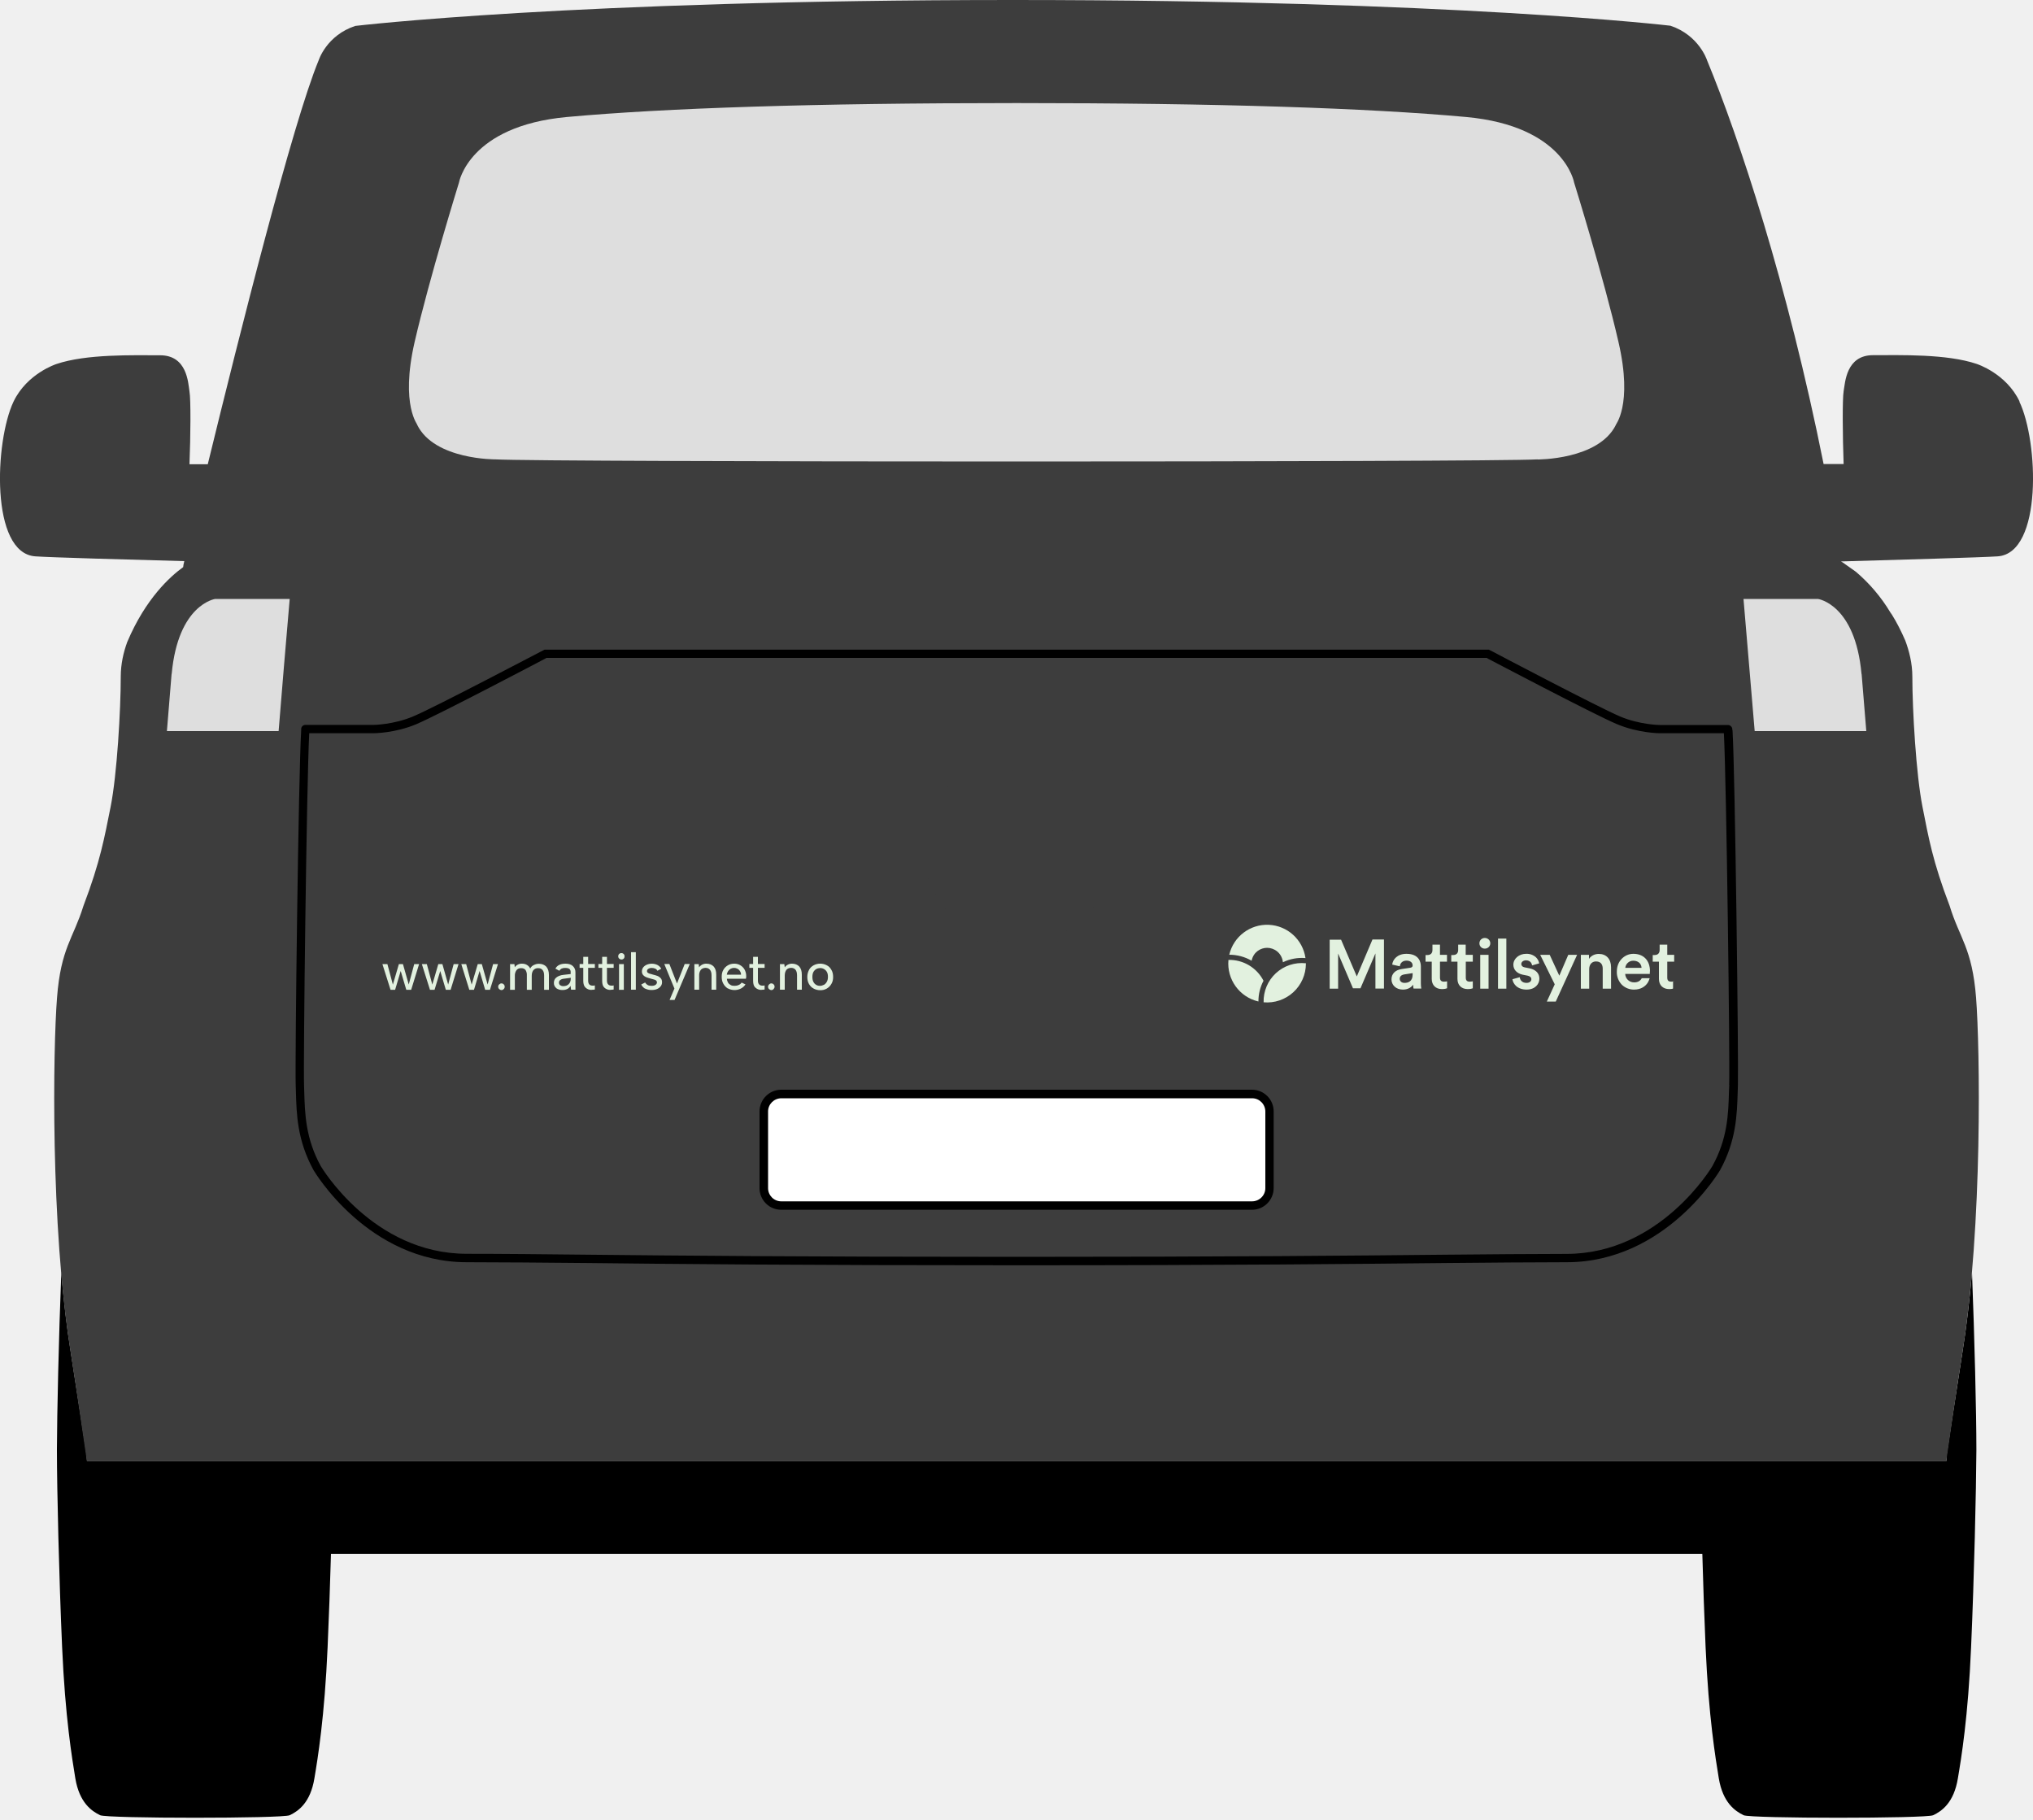
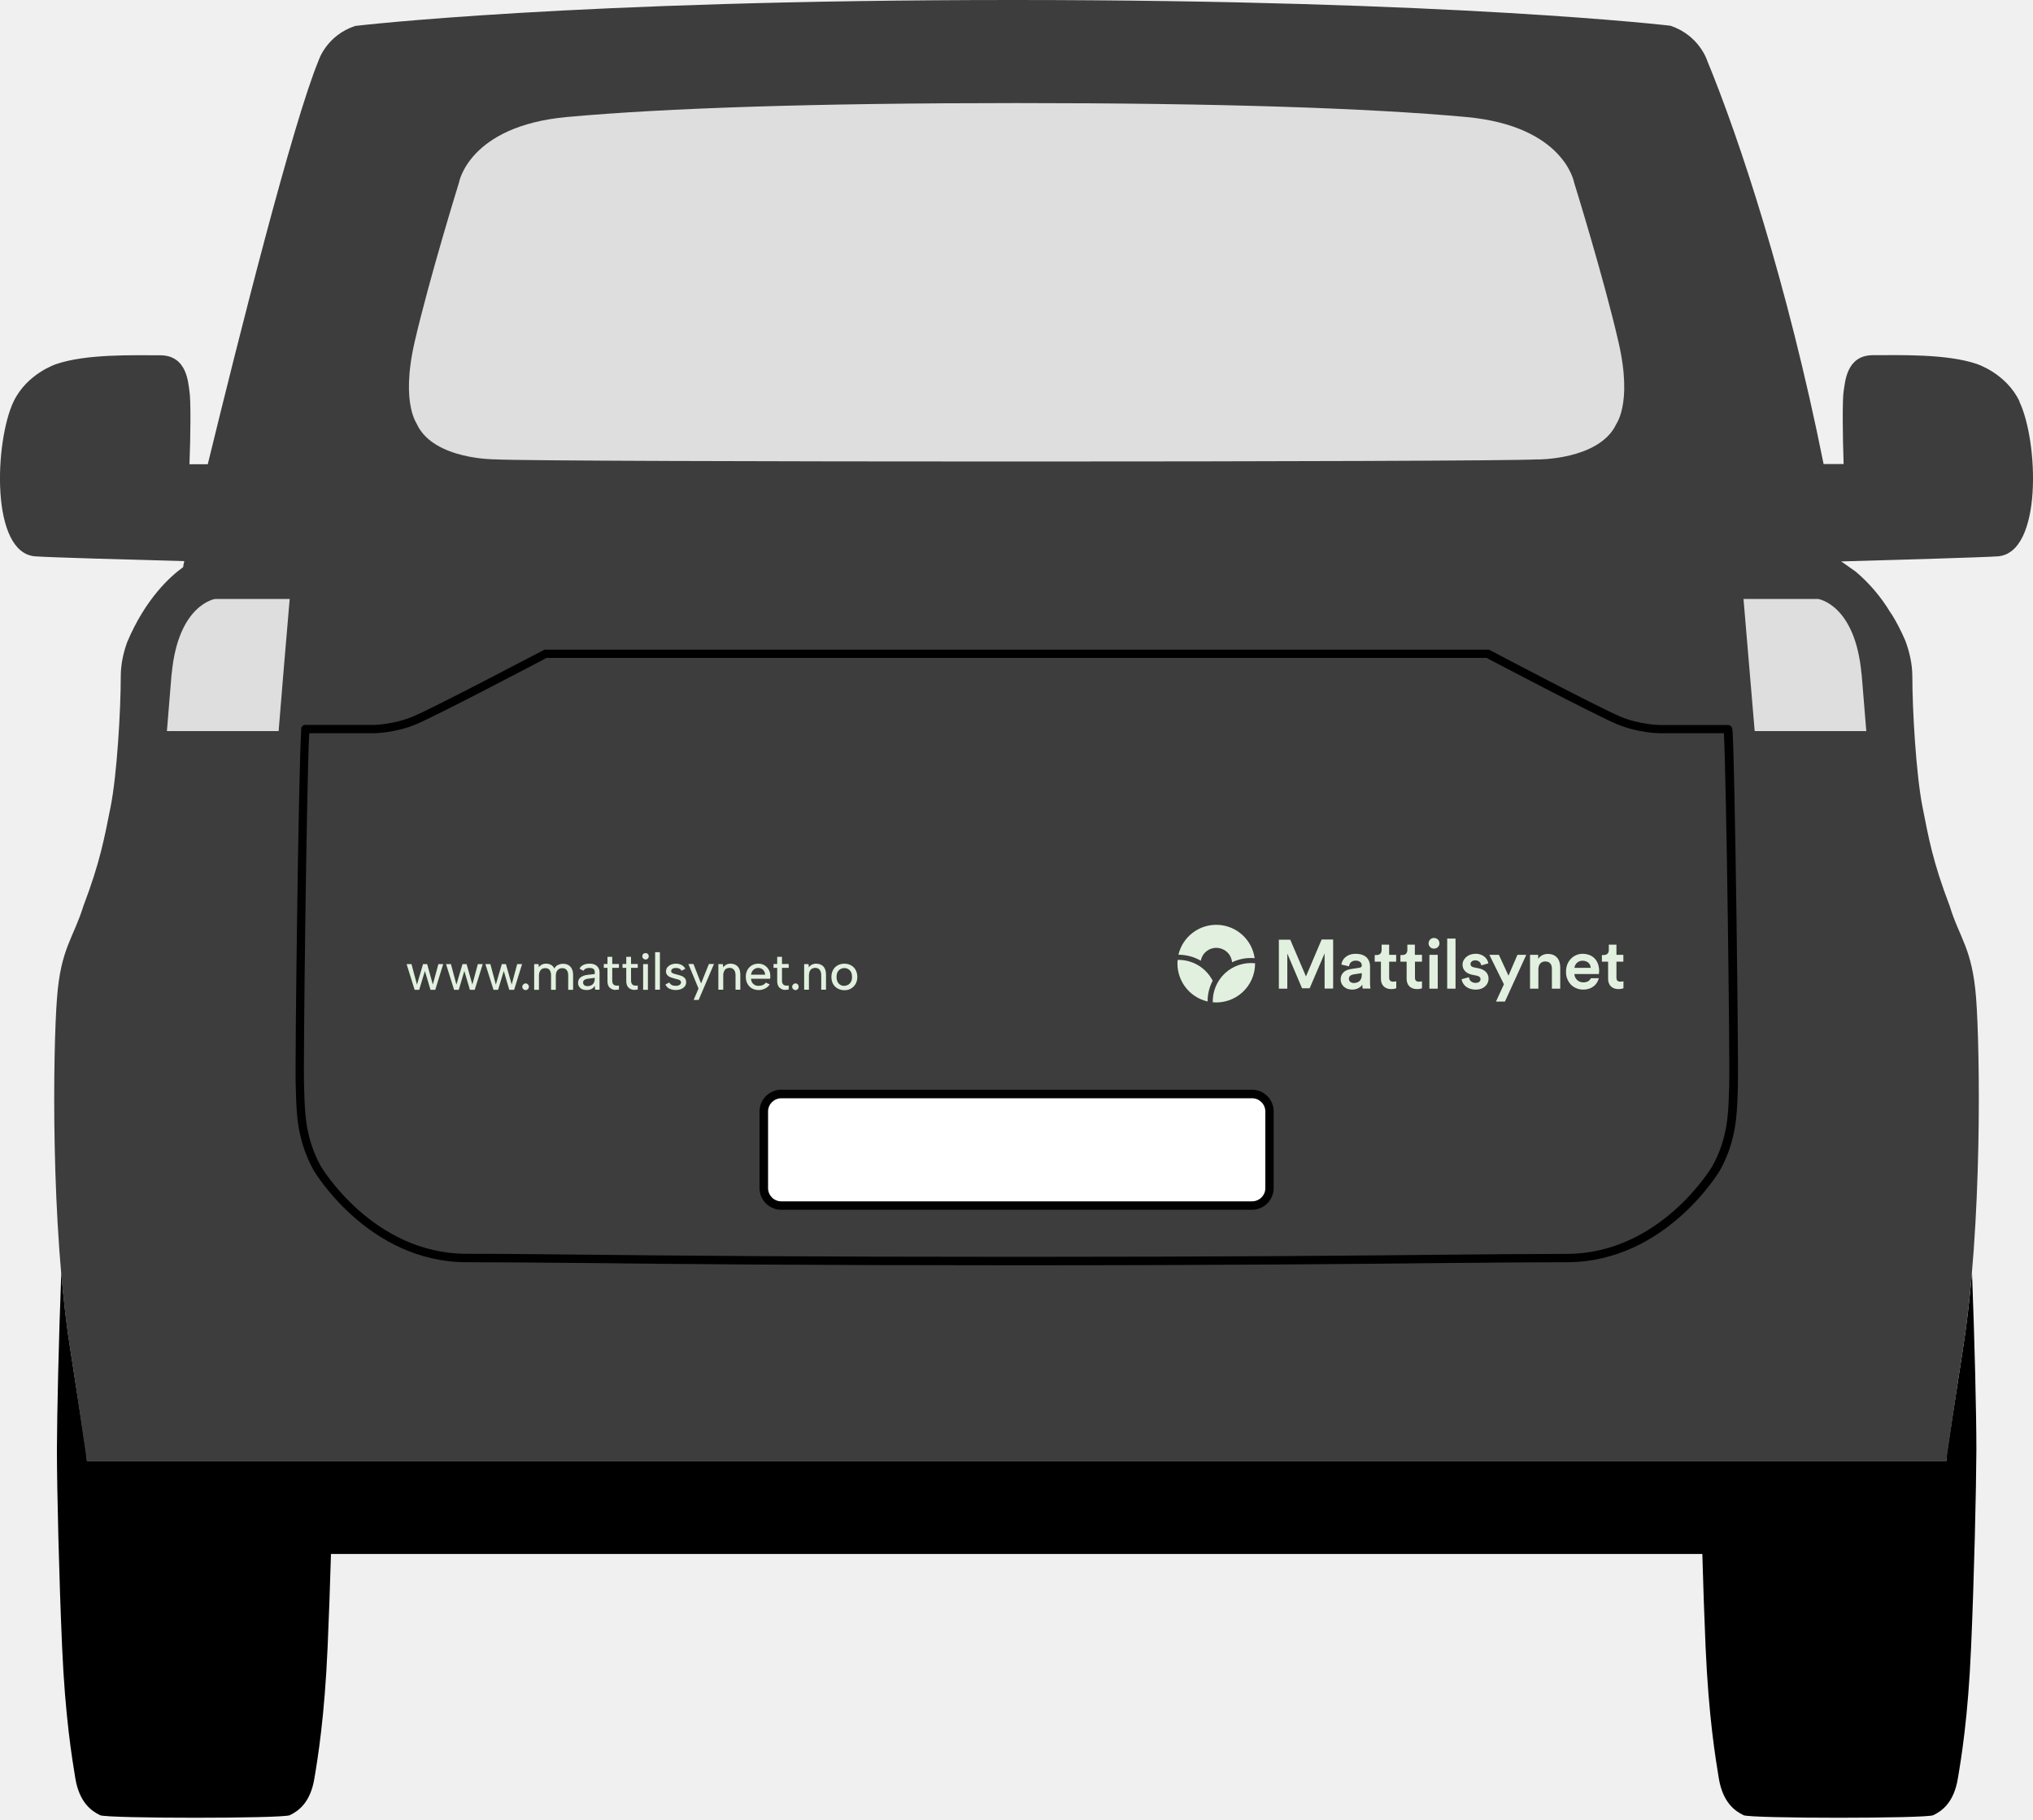
<svg xmlns="http://www.w3.org/2000/svg" width="200" height="179" fill="none" viewBox="0 0 200 179">
  <path fill="#000" d="M194 125.2c-.24 2.72-.55 5.36-.94 7.81-.51 3.2-1.56 10.15-1.56 10.15l-.03.57H8.56l-.04-.57S7.47 136.2 6.96 133c-.4-2.46-.7-5.1-.93-7.8-.25 6.42-.42 13.85-.43 17.33v.16c0 3.84.21 12.53.51 19.33.3 6.89.98 10.96 1.3 12.92.4 2.4 1.6 3.22 2.44 3.63.7.33 17.95.33 18.65 0 .86-.41 2.04-1.24 2.43-3.63.33-1.96 1-6.03 1.3-12.92.13-2.88.24-6.1.33-9.15h134.91a584 584 0 0 0 .32 9.15c.3 6.89.98 10.96 1.3 12.92.4 2.4 1.6 3.22 2.44 3.63.7.33 17.95.33 18.65 0 .86-.41 2.04-1.24 2.43-3.63.33-1.96 1.01-6.03 1.3-12.92.3-6.8.5-15.49.52-19.33v-.16c0-3.48-.18-10.91-.43-17.33Z" />
  <path fill="#3D3D3D" d="M198.68 39.5c-1.32-2.78-4.22-3.7-4.22-3.7-2.94-1-7.54-.86-10.2-.86-2.65 0-2.74 2.7-2.89 3.55-.13.76-.1 4.46 0 7.16h-1.97c-3.56-17.77-8.31-32.08-11.47-39.73 0 0-.78-2.45-3.6-3.39 0 0-21.34-2.53-64.7-2.53S34.95 2.55 34.95 2.55c-2.83.93-3.6 3.38-3.6 3.38-2.56 6.17-7.83 27.12-10.91 39.74h-1.8c.11-2.71.14-6.4 0-7.16-.13-.86-.23-3.56-2.89-3.56s-7.26-.14-10.2.86c0 0-2.89.92-4.22 3.7-1.85 3.9-2.3 14.9 2.14 15.22 1.34.1 9.34.33 14.66.47l-.08.36-.03.23c-1.28.92-3.7 3.1-5.5 7.36-.37 1-.64 2.17-.64 3.4 0 3.3-.37 9.67-1 12.83-.6 2.98-1.01 5.37-2.67 9.73-.99 3.2-2.23 4.16-2.6 9.04-.39 4.88-.67 22.35 1.34 34.88.51 3.2 1.6 10.72 1.6 10.72h182.91s1.08-7.52 1.6-10.72c2-12.53 1.72-30 1.34-34.88-.38-4.88-1.63-5.85-2.6-9.04-1.67-4.36-2.08-6.74-2.67-9.73-.63-3.16-1-9.54-1-12.82 0-1.3-.31-2.52-.7-3.56-.41-.94-.84-1.78-1.3-2.52l-.16-.23a16.2 16.2 0 0 0-3.39-4l-1.3-.92-.17-.1h.05-.03c5.3-.15 14-.4 15.4-.5 4.43-.32 4-11.33 2.13-15.22l.02-.02Z" />
  <path fill="#DEDEDE" d="M151.26 45.2c-.06 0 6 .06 7.71-3.41-.12.06 1.71-1.84.25-8.15-1.45-6.32-4.36-15.67-4.36-15.67s-.95-5.57-10.62-6.46c-9.66-.88-24.3-1.37-44.23-1.37-19.94 0-34.58.49-44.24 1.37-9.67.89-10.62 6.46-10.62 6.46s-2.9 9.35-4.36 15.67c-1.45 6.32.38 8.2.25 8.15 1.7 3.47 7.77 3.4 7.7 3.4 4.8.28 97.72.28 102.52 0Z" />
-   <path fill="#E2F1DF" d="M37.63 94.84h.48l.54 2.02.59-2.02h.4l.57 2.01.54-2.01h.48l-.78 2.53h-.48l-.55-1.85-.55 1.85h-.45l-.8-2.53Zm3.88 0h.48l.54 2.02.59-2.02h.4l.57 2.01.54-2.01h.48l-.78 2.53h-.47l-.55-1.85-.56 1.85h-.45l-.8-2.53Zm3.87 0h.48l.54 2.02.6-2.02h.4l.57 2.01.54-2.01h.48l-.79 2.53h-.47l-.55-1.85-.55 1.85h-.46l-.79-2.53Zm3.73 2.46a.31.31 0 0 1-.1-.23c0-.1.03-.17.1-.23.06-.06.13-.1.22-.1a.3.3 0 0 1 .23.1.3.3 0 0 1 .09.23.3.3 0 0 1-.1.23.31.31 0 0 1-.22.1.33.33 0 0 1-.22-.1Zm1.07-2.46h.43l.03.31a.84.84 0 0 1 .72-.35c.18 0 .34.04.47.12.14.08.26.2.33.36.08-.16.2-.28.36-.35.16-.08.32-.12.5-.12.3 0 .54.1.72.28.17.2.26.46.26.82v1.46h-.47v-1.4c0-.24-.05-.42-.15-.54-.1-.13-.25-.19-.44-.19a.59.59 0 0 0-.47.2c-.1.13-.16.31-.16.56v1.37h-.48v-1.4a.92.92 0 0 0-.13-.55c-.1-.12-.24-.18-.43-.18-.2 0-.35.06-.46.2a.9.9 0 0 0-.16.56v1.37h-.47v-2.53Zm4.54 2.36a.63.63 0 0 1-.23-.52c0-.21.08-.4.24-.52.16-.13.4-.23.7-.26l.71-.08v-.2a.38.38 0 0 0-.12-.3c-.1-.07-.22-.1-.4-.1a.8.8 0 0 0-.36.06.53.53 0 0 0-.23.22l-.39-.21a.8.8 0 0 1 .38-.37c.16-.08.37-.12.62-.12.31 0 .56.08.72.24a.8.8 0 0 1 .25.62v1.7h-.43l-.05-.38a.8.8 0 0 1-.3.3.98.98 0 0 1-.48.11 1 1 0 0 1-.63-.18v-.01Zm1.23-.39c.13-.13.2-.31.2-.55v-.07l-.68.09a.7.7 0 0 0-.36.13.3.3 0 0 0-.12.25c0 .1.03.18.1.25.09.06.19.1.32.1.24 0 .42-.07.54-.2Zm2.25.57a.81.81 0 0 1-.59-.22c-.15-.13-.23-.36-.23-.66v-1.29h-.36v-.38h.36v-.7h.48v.7h.66v.38h-.66v1.25c0 .18.04.3.11.38.08.08.18.12.32.12.09 0 .16 0 .23-.02v.4c-.1.02-.2.03-.32.03Zm1.86 0a.81.81 0 0 1-.6-.22c-.15-.13-.22-.36-.22-.66v-1.29h-.37v-.38h.37v-.7h.47v.7h.66v.38h-.66v1.25c0 .18.04.3.12.38.07.08.18.12.32.12.08 0 .16 0 .22-.02v.4c-.09.02-.2.03-.31.03Zm.85-3.08a.29.29 0 0 1-.09-.22.3.3 0 0 1 .31-.32.3.3 0 0 1 .31.32c0 .08-.02.16-.08.22a.3.3 0 0 1-.23.09.3.3 0 0 1-.22-.1Zm-.01.54h.47v2.53h-.47v-2.53Zm1.18-1.17h.47v3.69h-.47v-3.69Zm1.4 3.6a.95.95 0 0 1-.4-.42l.39-.2c.07.13.16.2.26.26.1.05.24.07.38.07.16 0 .29-.03.38-.1a.3.3 0 0 0 .14-.24.24.24 0 0 0-.08-.18.44.44 0 0 0-.2-.1 38.5 38.5 0 0 0-.3-.08l-.1-.03a3 3 0 0 1-.4-.13.78.78 0 0 1-.28-.2.53.53 0 0 1-.12-.36c0-.15.04-.28.13-.4.08-.1.2-.2.35-.26a1.28 1.28 0 0 1 1.05.03c.16.09.29.21.37.37l-.38.2a.38.38 0 0 0-.21-.21.84.84 0 0 0-.33-.07.62.62 0 0 0-.34.08.25.25 0 0 0-.14.23c0 .09.04.14.1.18.06.04.17.09.3.11l.17.05c.2.04.34.1.47.14.12.05.22.13.31.22.09.1.13.23.13.4 0 .14-.04.27-.13.39a.9.9 0 0 1-.35.27c-.16.07-.34.1-.55.1a1.3 1.3 0 0 1-.63-.14v.02Zm2.87-.02-1-2.42h.5l.75 1.92.76-1.92h.5l-1.5 3.54h-.49l.48-1.13Zm1.96-2.41h.43l.03.32a.86.86 0 0 1 .73-.36c.3 0 .53.1.7.27.18.2.26.46.26.82v1.47H70v-1.4c0-.25-.05-.43-.15-.55-.1-.13-.25-.2-.45-.2-.2.01-.35.07-.46.2a.9.9 0 0 0-.16.57v1.38h-.47v-2.53Zm3.29 2.4a1.24 1.24 0 0 1-.44-.47c-.12-.2-.16-.43-.16-.68 0-.25.04-.47.15-.66a1.2 1.2 0 0 1 1.06-.63 1.15 1.15 0 0 1 1.04.58c.1.19.16.4.16.64 0 .09 0 .18-.03.26h-1.87c0 .14.05.27.11.38.06.1.15.18.26.24.1.06.23.08.37.08.14 0 .28-.02.41-.08a.64.64 0 0 0 .3-.24l.38.18a1.2 1.2 0 0 1-.46.41 1.39 1.39 0 0 1-1.28-.02Zm1.2-1.7a.61.61 0 0 0-.25-.24.7.7 0 0 0-.67 0 .74.74 0 0 0-.25.23.84.84 0 0 0-.13.35h1.4a.63.63 0 0 0-.1-.34Zm2.1 1.84a.81.81 0 0 1-.58-.22c-.16-.13-.23-.36-.23-.66v-1.29h-.37v-.38h.37v-.7h.47v.7h.66v.38h-.66v1.25c0 .18.04.3.12.38.07.08.18.12.32.12.08 0 .16 0 .22-.02v.4c-.1.02-.2.03-.31.03Zm.76-.08a.3.3 0 0 1-.1-.23c0-.1.04-.17.1-.23.06-.06.13-.1.22-.1a.3.3 0 0 1 .23.1.3.3 0 0 1 .09.23c0 .09-.04.16-.1.23a.31.31 0 0 1-.22.1.33.33 0 0 1-.22-.1Zm1.07-2.46h.43l.04.32a.86.86 0 0 1 .72-.36c.3 0 .53.1.7.27.18.2.26.46.26.82v1.47h-.47v-1.4c0-.25-.05-.43-.14-.55-.1-.13-.25-.2-.45-.2-.2.01-.35.07-.46.2-.1.14-.16.32-.16.57v1.38h-.47v-2.53Zm3.3 2.4c-.2-.1-.34-.26-.45-.45-.11-.2-.16-.42-.16-.69 0-.26.06-.48.17-.69.1-.2.26-.34.45-.45a1.38 1.38 0 0 1 1.3 0c.2.1.34.25.45.45.12.2.17.43.17.7 0 .26-.05.48-.17.68a1.21 1.21 0 0 1-1.1.62c-.24 0-.46-.06-.65-.16v-.01Zm1.03-.36a.77.77 0 0 0 .28-.3c.07-.12.11-.28.11-.48 0-.2-.03-.35-.1-.48a.75.75 0 0 0-.67-.39.82.82 0 0 0-.38.1.75.75 0 0 0-.28.29c-.07.13-.1.29-.1.48 0 .2.03.36.1.49a.7.7 0 0 0 .65.39c.13 0 .26-.04.38-.1Z" />
+   <path fill="#E2F1DF" d="M40 94.84h.48l.54 2.02.6-2.02h.4l.56 2.01.55-2.01h.47l-.78 2.53h-.47l-.55-1.85-.56 1.85h-.45L40 94.84Zm3.88 0h.48l.54 2.02.6-2.02h.4l.57 2.01.54-2.01h.48l-.79 2.53h-.47l-.55-1.85-.55 1.85h-.46l-.79-2.53Zm3.88 0h.48l.54 2.02.59-2.02h.4l.57 2.01.54-2.01h.48l-.78 2.53h-.48l-.54-1.85-.56 1.85h-.45l-.8-2.53Zm3.72 2.46a.31.31 0 0 1-.1-.23c0-.1.04-.17.1-.23.06-.06.14-.1.23-.1a.3.3 0 0 1 .22.1.3.3 0 0 1 .1.23.3.3 0 0 1-.1.23.31.31 0 0 1-.22.1.33.33 0 0 1-.23-.1Zm1.07-2.46h.43l.03.31a.84.84 0 0 1 .72-.35c.18 0 .34.04.48.12.14.08.25.2.33.36.07-.16.19-.28.35-.35.16-.08.33-.12.51-.12.3 0 .54.1.71.28.18.2.27.46.27.82v1.46h-.48v-1.4c0-.24-.05-.42-.15-.54-.1-.13-.25-.19-.44-.19a.59.59 0 0 0-.46.2c-.11.13-.17.31-.17.56v1.37h-.47v-1.4a.92.92 0 0 0-.14-.55c-.09-.12-.24-.18-.43-.18-.2 0-.35.06-.46.2a.9.9 0 0 0-.16.56v1.37h-.47v-2.53Zm4.55 2.36a.63.63 0 0 1-.23-.52c0-.21.08-.4.23-.52.16-.13.4-.23.7-.26l.71-.08v-.2a.38.38 0 0 0-.12-.3c-.1-.07-.22-.1-.4-.1a.8.8 0 0 0-.36.06.53.53 0 0 0-.23.22l-.39-.21a.8.8 0 0 1 .38-.37c.17-.08.37-.12.62-.12.32 0 .56.08.72.24a.8.8 0 0 1 .25.62v1.7h-.43l-.04-.38a.8.8 0 0 1-.3.3.98.98 0 0 1-.49.11 1 1 0 0 1-.63-.18v-.01Zm1.23-.39c.12-.13.18-.31.18-.55v-.07l-.67.09a.7.7 0 0 0-.36.13.3.3 0 0 0-.12.25c0 .1.04.18.11.25.08.06.18.1.32.1.23 0 .41-.07.54-.2Zm2.25.57a.81.81 0 0 1-.6-.22c-.15-.13-.22-.36-.22-.66v-1.29h-.36v-.38h.36v-.7h.47v.7h.66v.38h-.66v1.25c0 .18.04.3.12.38.07.08.18.12.32.12.08 0 .16 0 .22-.02v.4c-.09.02-.2.03-.31.03Zm1.85 0a.81.81 0 0 1-.59-.22c-.15-.13-.23-.36-.23-.66v-1.29h-.37v-.38h.37v-.7h.47v.7h.66v.38h-.66v1.25c0 .18.05.3.12.38.08.08.18.12.32.12.09 0 .16 0 .22-.02v.4c-.09.02-.19.03-.3.03Zm.86-3.08a.29.29 0 0 1-.1-.22.3.3 0 0 1 .32-.32.3.3 0 0 1 .31.32c0 .08-.03.16-.09.22a.3.3 0 0 1-.22.09.3.3 0 0 1-.22-.1Zm-.02.54h.47v2.53h-.47v-2.53Zm1.18-1.17h.47v3.69h-.47v-3.69Zm1.4 3.6a.95.95 0 0 1-.39-.42l.38-.2c.07.13.16.2.27.26.1.05.23.07.38.07.16 0 .28-.03.37-.1a.3.3 0 0 0 .14-.24.24.24 0 0 0-.08-.18.44.44 0 0 0-.19-.1l-.31-.08c-.03-.01-.06-.03-.1-.03a2.99 2.99 0 0 1-.4-.13.78.78 0 0 1-.28-.2.53.53 0 0 1-.12-.36c0-.15.04-.28.13-.4.09-.1.2-.2.35-.26a1.28 1.28 0 0 1 1.06.03c.16.09.28.21.36.37l-.38.2a.38.38 0 0 0-.2-.21.84.84 0 0 0-.34-.07.62.62 0 0 0-.34.08.25.25 0 0 0-.13.23c0 .09.03.14.1.18.06.04.16.09.29.11l.17.05c.2.04.35.1.47.14.13.05.23.13.32.22.08.1.12.23.12.4 0 .14-.04.27-.12.39a.9.9 0 0 1-.36.27c-.16.07-.34.1-.55.1a1.3 1.3 0 0 1-.62-.14v.02Zm2.87-.02-1-2.42h.5l.75 1.92.77-1.92h.5l-1.51 3.54h-.49l.48-1.13Zm1.96-2.41h.43l.04.32a.86.86 0 0 1 .72-.36c.3 0 .53.1.7.27.18.2.26.46.26.82v1.47h-.47v-1.4c0-.25-.05-.43-.15-.55-.1-.13-.25-.2-.44-.2-.2.01-.36.07-.46.2a.9.9 0 0 0-.16.57v1.38h-.48v-2.53h.01Zm3.3 2.4a1.24 1.24 0 0 1-.45-.47c-.11-.2-.16-.43-.16-.68 0-.25.05-.47.15-.66a1.2 1.2 0 0 1 1.06-.63 1.15 1.15 0 0 1 1.04.58c.11.19.16.4.16.64 0 .09 0 .18-.02.26h-1.88c.01.14.05.27.11.38.07.1.16.18.27.24.1.06.23.08.36.08.15 0 .28-.02.42-.08a.64.64 0 0 0 .3-.24l.38.18c-.12.18-.27.32-.47.41a1.39 1.39 0 0 1-1.28-.02Zm1.19-1.7a.61.61 0 0 0-.24-.24.7.7 0 0 0-.67 0 .73.73 0 0 0-.25.23.84.84 0 0 0-.13.35h1.39a.63.63 0 0 0-.1-.34Zm2.1 1.84a.81.81 0 0 1-.58-.22c-.15-.13-.23-.36-.23-.66v-1.29h-.36v-.38h.36v-.7h.47v.7h.66v.38h-.66v1.25c0 .18.04.3.12.38.08.08.18.12.32.12.08 0 .16 0 .22-.02v.4c-.09.02-.2.03-.31.03Zm.76-.08a.3.3 0 0 1-.1-.23c0-.1.04-.17.1-.23.06-.06.14-.1.23-.1a.3.3 0 0 1 .22.1.34.34 0 0 1 0 .46.31.31 0 0 1-.22.1.33.33 0 0 1-.23-.1Zm1.08-2.46h.43l.03.32a.86.86 0 0 1 .72-.36c.3 0 .54.1.71.27.18.2.26.46.26.82v1.47h-.47v-1.4c0-.25-.05-.43-.15-.55-.1-.13-.25-.2-.44-.2-.2.01-.36.07-.46.2-.11.14-.16.32-.16.57v1.38h-.47v-2.53Zm3.3 2.4c-.2-.1-.35-.26-.46-.45-.1-.2-.16-.42-.16-.69 0-.26.06-.48.17-.69.11-.2.26-.34.45-.45.2-.1.41-.16.65-.16.23 0 .46.05.65.16.2.1.35.25.46.45.11.2.17.43.17.7 0 .26-.06.48-.17.68a1.21 1.21 0 0 1-1.1.62c-.24 0-.46-.06-.66-.16v-.01Zm1.02-.36a.77.77 0 0 0 .29-.3c.07-.12.1-.28.1-.48 0-.2-.03-.35-.1-.48a.75.75 0 0 0-.67-.39.82.82 0 0 0-.37.1.75.75 0 0 0-.28.29c-.07.13-.1.29-.1.48 0 .2.03.36.1.49a.7.7 0 0 0 .64.39c.14 0 .27-.04.39-.1Z" />
  <path fill="#3D3D3D" d="M102.15 92.67a9.33 9.33 0 1 0-4.27-18.16 9.33 9.33 0 0 0 4.27 18.16Z" />
  <path fill="#DEDEDE" d="M183.13 66.3c-.62-6.87-4.28-7.38-4.28-7.38h-7.33l1.1 13h10.98l-.46-5.62h-.01ZM16.89 66.3c.63-6.87 4.28-7.38 4.28-7.38h7.33c-.08.83-1.05 12.33-1.09 13H16.42l.46-5.62h.02-.01Z" />
  <path fill="#000" d="M170.42 71.84v-.14a.45.45 0 0 0-.42-.38h-6.73s-1.96-.02-3.9-.84c-2.2-.94-12.46-6.34-12.56-6.4l-.34-.17h-92.9l-.35.18c-.1.04-10.36 5.45-12.56 6.38-1.94.82-3.88.84-3.9.84h-6.72c-.21 0-.4.17-.41.39v.14c-.27 4.36-.62 32.74-.54 34.9l.02.65c.06 2.26.14 4.82 1.74 7.73.06.1 5.35 9.05 15.08 9.05 3.54 0 7.28.04 12.02.08 8.81.1 20.88.22 42.08.22s33.26-.13 42.08-.22c4.73-.04 8.47-.08 12.02-.08 9.73 0 15.03-8.96 15.08-9.05 1.6-2.9 1.67-5.47 1.74-7.73l.02-.65c.07-2.16-.27-30.55-.53-34.91h-.02Zm-.3 34.88-.03.66c-.06 2.17-.13 4.62-1.63 7.33-.05.09-5.12 8.64-14.35 8.64-3.55 0-7.3.04-12.03.08-8.8.09-20.87.21-42.07.21s-33.25-.12-42.07-.21c-4.73-.05-8.48-.09-12.03-.09-9.24 0-14.3-8.54-14.35-8.62-1.5-2.72-1.57-5.18-1.63-7.35l-.02-.66c-.08-2.11.25-29.55.51-34.58h6.33s2.12 0 4.23-.9c2.25-.96 12.53-6.37 12.62-6.42l.16-.09h92.5l.15.09c.1.05 10.35 5.45 12.62 6.41 2.12.9 4.2.91 4.23.91h6.33c.26 5.04.6 32.46.52 34.58v.01Z" />
  <path fill="#fff" d="M123.17 107.62H76.86c-.95 0-1.72.77-1.72 1.72v7.53c0 .95.77 1.72 1.72 1.72h46.3c.96 0 1.73-.77 1.73-1.72v-7.53c0-.95-.77-1.72-1.72-1.72Z" />
  <path fill="#000" d="M123.17 119.01H76.85a2.13 2.13 0 0 1-2.13-2.14v-7.53c0-1.18.96-2.14 2.13-2.14h46.32c1.18 0 2.13.96 2.13 2.14v7.53c0 1.18-.96 2.14-2.13 2.14Zm-46.3-10.97c-.72 0-1.31.58-1.31 1.3v7.54c0 .72.58 1.3 1.3 1.3h46.31c.72 0 1.31-.58 1.31-1.3v-7.53c0-.72-.58-1.31-1.3-1.31H76.85Z" />
-   <path fill="#E2F1DF" d="M142.34 96.54h.02v.68h-.01c-.07.03-.22.08-.5.08-.61 0-1-.39-1-1v-1.7h-.61v-.65h.18c.32 0 .5-.18.5-.5v-.52h.74v1h.69v.67h-.69v1.57c0 .28.13.4.4.4.12 0 .25-.02.28-.03Zm2.53 0c-.03 0-.16.03-.27.03-.28 0-.4-.12-.4-.4V94.6h.69v-.67h-.7v-1h-.74v.52c0 .32-.18.5-.5.5h-.18v.65h.61v1.7c0 .61.39 1 1.01 1 .27 0 .43-.05.5-.08v-.68h-.02Zm-5.05.69v.02h-.76v-.02c-.01-.02-.04-.13-.04-.36-.12.17-.42.48-1 .48-.33 0-.62-.1-.83-.3a.96.96 0 0 1-.3-.71c0-.54.37-.92 1-1.01l.85-.13c.2-.03.23-.14.23-.22 0-.3-.24-.48-.6-.48-.37 0-.62.21-.66.56l-.75-.17c.06-.52.52-1.06 1.4-1.06 1.28 0 1.42.87 1.42 1.24v1.63c0 .32.04.52.04.53Zm-.85-1.5-.84.13c-.16.03-.43.12-.43.43 0 .2.15.4.47.4.36 0 .8-.14.8-.82v-.13Zm6.65 1.53h.82v-3.33h-.82v3.33Zm-20.97-4.02c.7 0 1.45.49 1.56 1.42a4.25 4.25 0 0 1 2.22-.41 3.82 3.82 0 0 0-7.5-.33c.77 0 1.53.2 2.2.59.17-.85.88-1.27 1.52-1.27Zm-3.8 1.2a3.83 3.83 0 0 0 2.95 4.08v-.02c0-.71.17-1.4.5-2.02a3.77 3.77 0 0 0-3.45-2.05Zm12.63 1.62-1.55-3.62h-1.12v4.82h.83V93.8l1.46 3.42h.74l1.47-3.43v3.46h.84v-4.83h-1.13l-1.54 3.63Zm-9.17 2.54a3.82 3.82 0 0 0 4.16-3.8v-.04a3.76 3.76 0 0 0-4.16 3.84Zm38-3.05-.01.26h-2.42c.03.48.4.83.88.83.36 0 .61-.14.75-.41h.78c-.04.14-.1.27-.16.39-.23.39-.68.73-1.37.73a1.7 1.7 0 0 1-1.2-.47 1.77 1.77 0 0 1-.5-1.31c0-.5.17-.94.5-1.27.3-.3.7-.47 1.12-.47 1.01 0 1.64.65 1.64 1.72Zm-.82-.34c-.03-.52-.45-.7-.8-.7a.78.78 0 0 0-.8.7h1.6Zm-4.21-1.37c-.4 0-.76.18-.96.49v-.4h-.8v3.33h.82v-1.92c0-.46.26-.76.67-.76.58 0 .66.45.66.71v1.97h.82v-2.1c0-.82-.46-1.32-1.21-1.32Zm-3.88 2.14-.94-2.04v-.01h-.94l1.43 2.9-.78 1.7h.88l2.1-4.6h-.87l-.88 2.05Zm11.3.56c-.04 0-.17.03-.28.03-.28 0-.4-.12-.4-.4V94.6h.68v-.67h-.68v-1h-.75v.52c0 .32-.18.5-.5.5h-.18v.65h.61v1.7c0 .61.39 1 1.01 1 .28 0 .44-.06.49-.08h.01v-.68h-.02Zm-18.63-4.27c-.3 0-.53.23-.53.53 0 .29.23.52.53.52.3 0 .54-.23.54-.52 0-.3-.24-.53-.54-.53Zm1.3 4.99h.82v-4.93h-.82v4.93Zm3.11-2Zm0 0-.5-.1c-.2-.04-.32-.16-.32-.33 0-.2.2-.36.46-.36.5 0 .58.4.6.48v.02l.7-.2v-.01a1.1 1.1 0 0 0-.33-.6 1.36 1.36 0 0 0-.97-.33c-.68 0-1.24.48-1.24 1.07 0 .49.34.85.9.98l.5.1c.24.05.37.17.37.35 0 .18-.15.36-.48.36-.45 0-.63-.3-.66-.54v-.02l-.72.2v.01c.03.23.16.47.35.65.25.23.61.36 1.04.36.83 0 1.26-.54 1.26-1.07s-.35-.89-.96-1.02Z" />
-   <path fill="#3D3D3D" d="M31.95 96.53h5.56v2.08h-5.56zM164.59 96.53h3.47v2.08h-3.47z" />
+   <path fill="#E2F1DF" d="M137.34 96.54h.02v.68h-.01c-.07.03-.22.08-.5.08-.61 0-1-.39-1-1v-1.7h-.61v-.65h.18c.32 0 .5-.18.5-.5v-.52h.74v1h.69v.67h-.69v1.57c0 .28.13.4.4.4.12 0 .25-.02.28-.03Zm2.53 0c-.03 0-.16.03-.27.03-.28 0-.4-.12-.4-.4V94.6h.69v-.67h-.7v-1h-.74v.52c0 .32-.18.5-.5.5h-.18v.65h.61v1.7c0 .61.39 1 1.01 1 .27 0 .43-.05.5-.08v-.68h-.02Zm-5.05.69v.02h-.76v-.02c-.01-.02-.04-.13-.04-.36-.12.17-.42.48-1 .48-.33 0-.62-.1-.83-.3a.96.96 0 0 1-.3-.71c0-.54.37-.92 1-1.01l.85-.13c.2-.03.23-.14.23-.22 0-.3-.24-.48-.6-.48-.37 0-.62.21-.66.56l-.75-.17c.06-.52.52-1.06 1.4-1.06 1.28 0 1.42.87 1.42 1.24v1.63c0 .32.04.52.04.53Zm-.85-1.5-.84.13c-.16.03-.43.12-.43.43 0 .2.15.41.47.41.36 0 .8-.14.8-.83v-.13Zm6.65 1.53h.82v-3.33h-.82v3.33Zm-20.97-4.02c.7 0 1.45.49 1.56 1.42a4.25 4.25 0 0 1 2.22-.4 3.82 3.82 0 0 0-7.5-.34c.77 0 1.53.2 2.2.59.17-.85.88-1.27 1.52-1.27Zm-3.8 1.2a3.83 3.83 0 0 0 2.95 4.08v-.02c0-.71.17-1.4.5-2.02a3.77 3.77 0 0 0-3.45-2.05Zm12.63 1.62-1.55-3.62h-1.12v4.82h.83V93.8l1.45 3.42h.75l1.47-3.43v3.46h.84v-4.83h-1.13l-1.54 3.63Zm-9.17 2.54a3.82 3.82 0 0 0 4.16-3.8v-.04a3.76 3.76 0 0 0-4.16 3.84Zm38-3.05-.01.27h-2.42c.03.47.4.82.88.82.36 0 .61-.14.75-.41h.78c-.04.14-.1.27-.16.39-.23.39-.68.73-1.37.73a1.7 1.7 0 0 1-1.2-.47 1.77 1.77 0 0 1-.5-1.31c0-.5.17-.94.5-1.27.3-.3.7-.47 1.12-.47 1.01 0 1.64.65 1.64 1.72Zm-.82-.34c-.03-.52-.45-.7-.8-.7a.78.78 0 0 0-.8.7h1.6Zm-4.21-1.37c-.4 0-.76.18-.96.49v-.4h-.8v3.33h.82v-1.92c0-.46.26-.76.67-.76.58 0 .66.45.66.71v1.97h.82v-2.1c0-.82-.46-1.32-1.21-1.32Zm-3.88 2.14-.94-2.04v-.01h-.94l1.43 2.9-.78 1.7h.88l2.1-4.6h-.87l-.88 2.05Zm11.3.56c-.04 0-.17.03-.28.03-.28 0-.4-.12-.4-.4V94.6h.68v-.67h-.68v-1h-.75v.52c0 .32-.18.5-.5.5h-.18v.65h.61v1.7c0 .61.39 1 1.01 1 .28 0 .44-.06.49-.08h.01v-.68h-.02Zm-18.63-4.27c-.3 0-.53.23-.53.53 0 .29.23.52.53.52.3 0 .54-.23.54-.52 0-.3-.24-.53-.54-.53Zm1.3 4.99h.82v-4.93h-.82v4.93Zm3.11-2Zm0 0-.5-.1c-.2-.04-.32-.16-.32-.33 0-.2.2-.36.46-.36.5 0 .58.4.6.48v.02l.7-.2v-.01a1.1 1.1 0 0 0-.33-.6 1.36 1.36 0 0 0-.97-.33c-.68 0-1.24.48-1.24 1.07 0 .49.34.85.9.98l.5.1c.24.05.37.17.37.35 0 .18-.15.36-.48.36-.45 0-.63-.3-.66-.54v-.02l-.72.2v.01c.03.23.16.47.35.65.25.23.61.36 1.04.36.83 0 1.26-.54 1.26-1.07s-.35-.89-.96-1.02Z" />
</svg>
